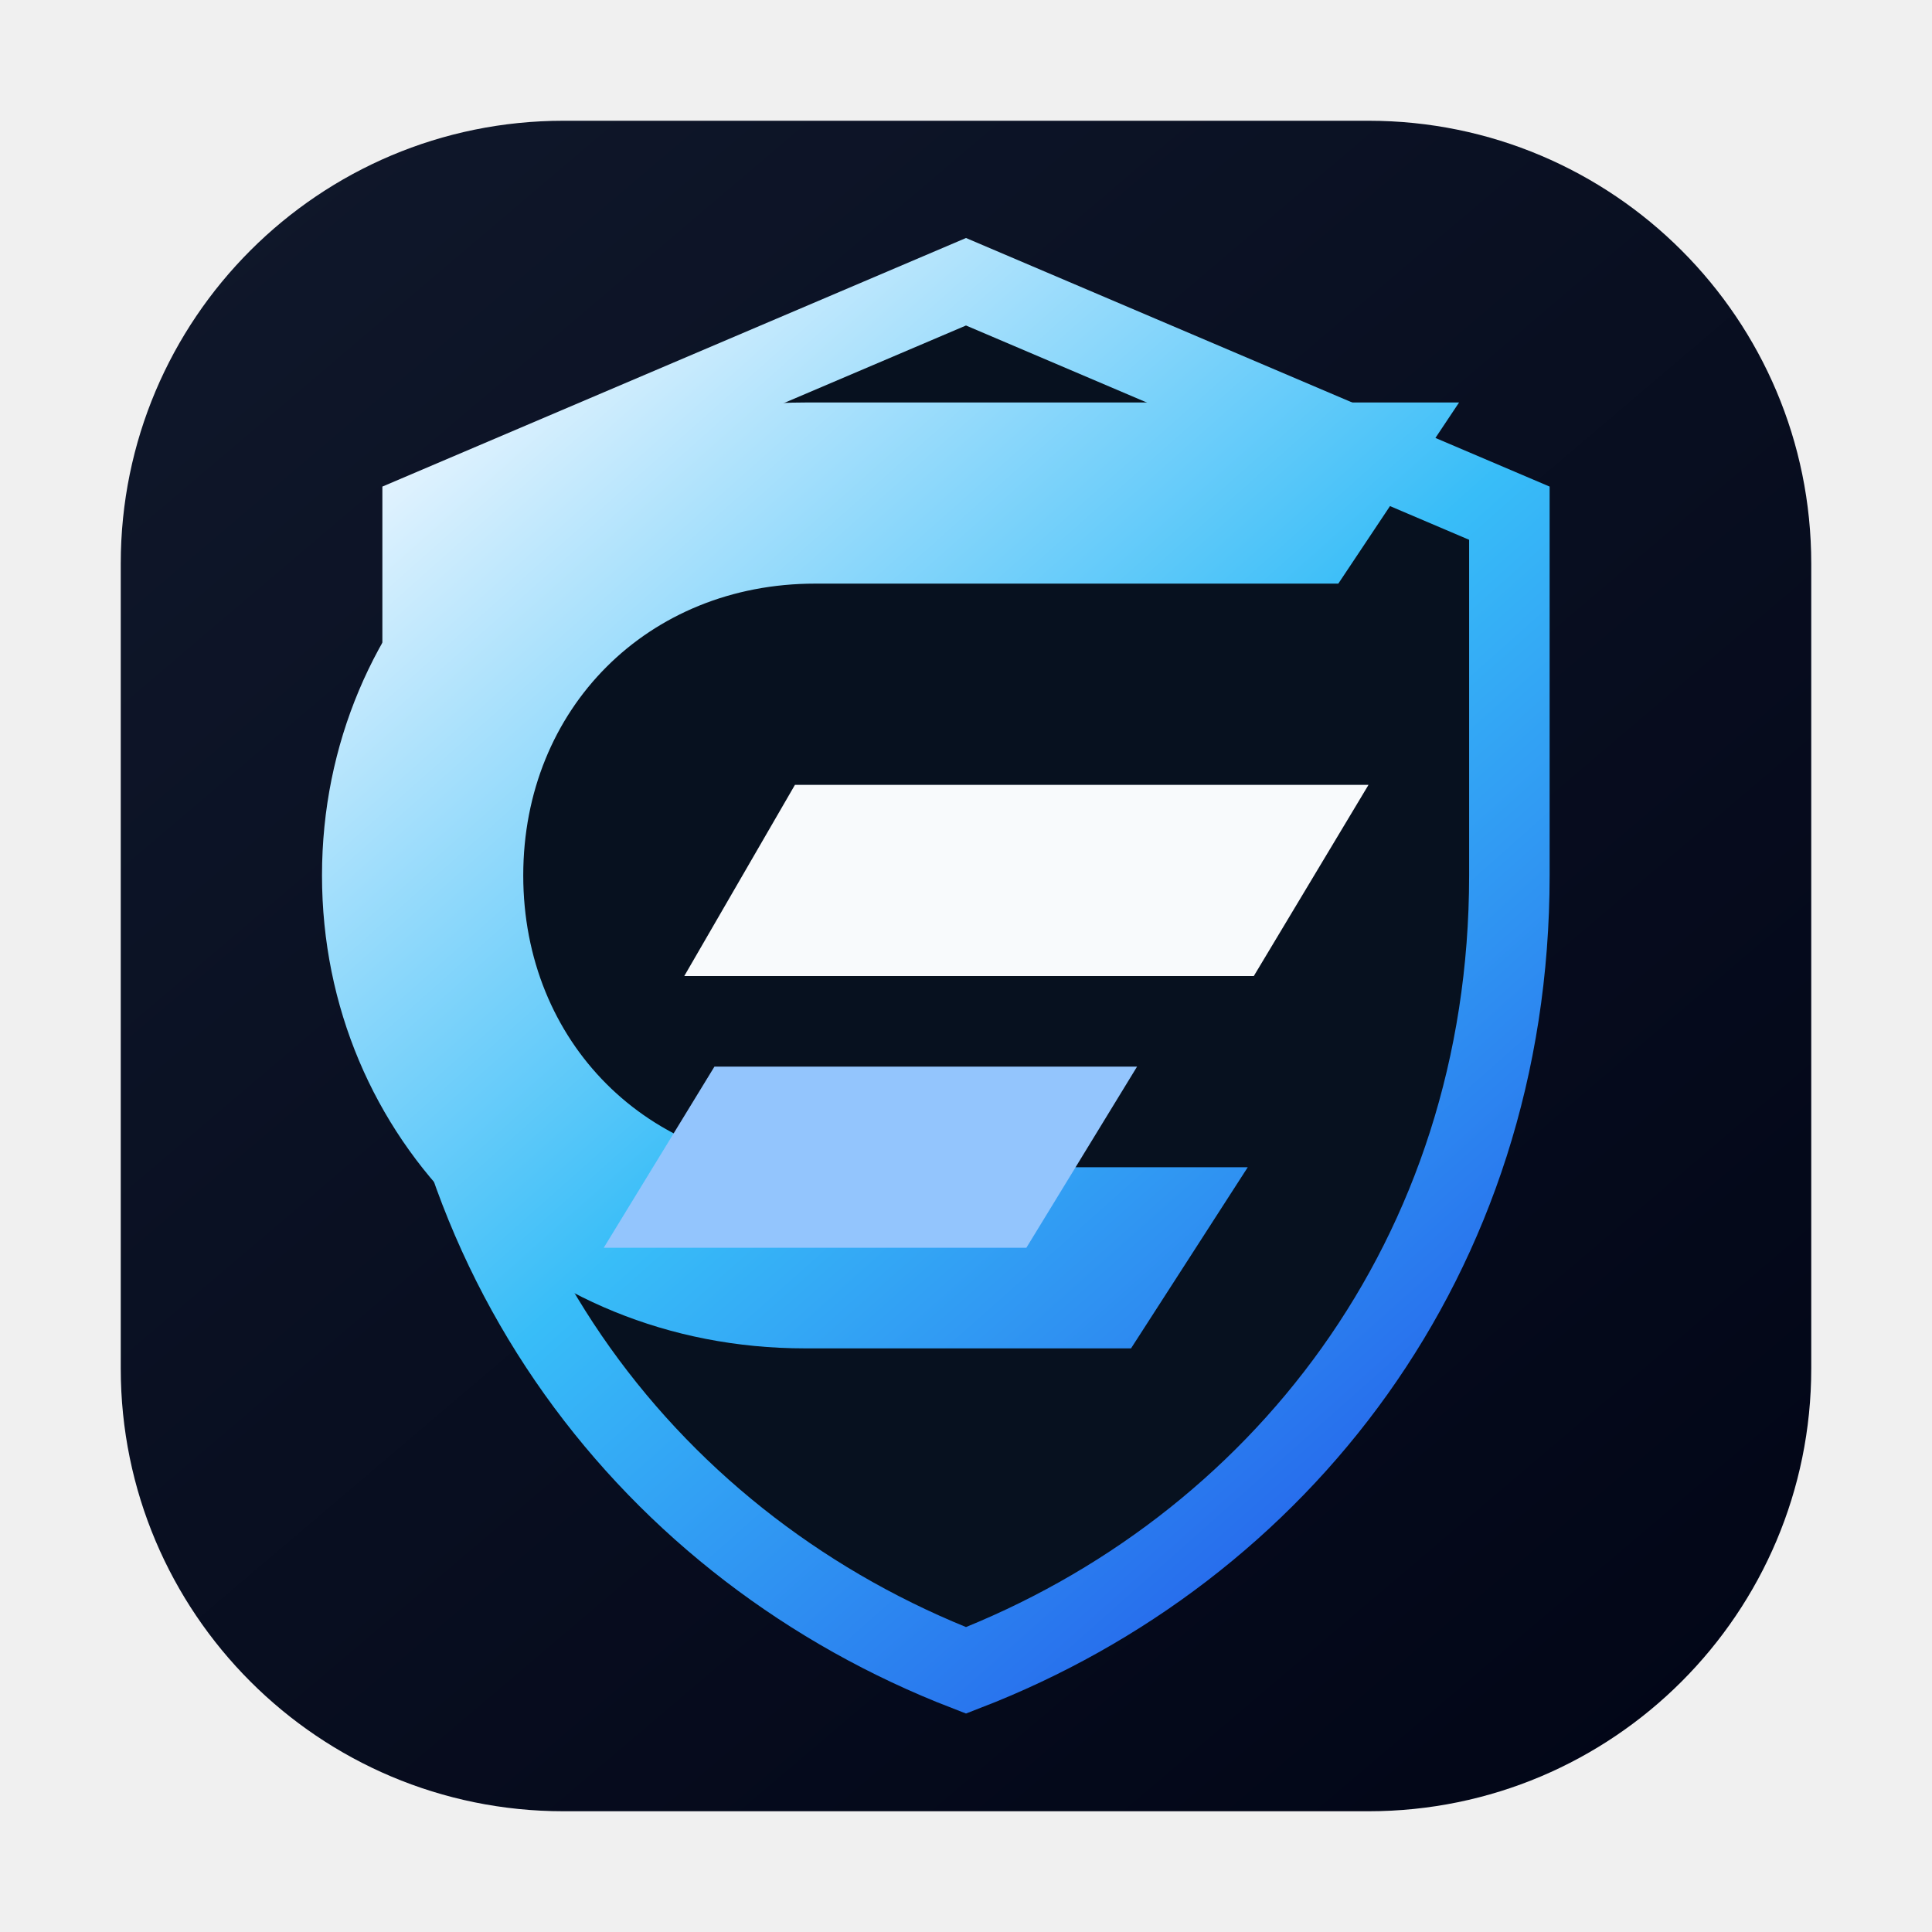
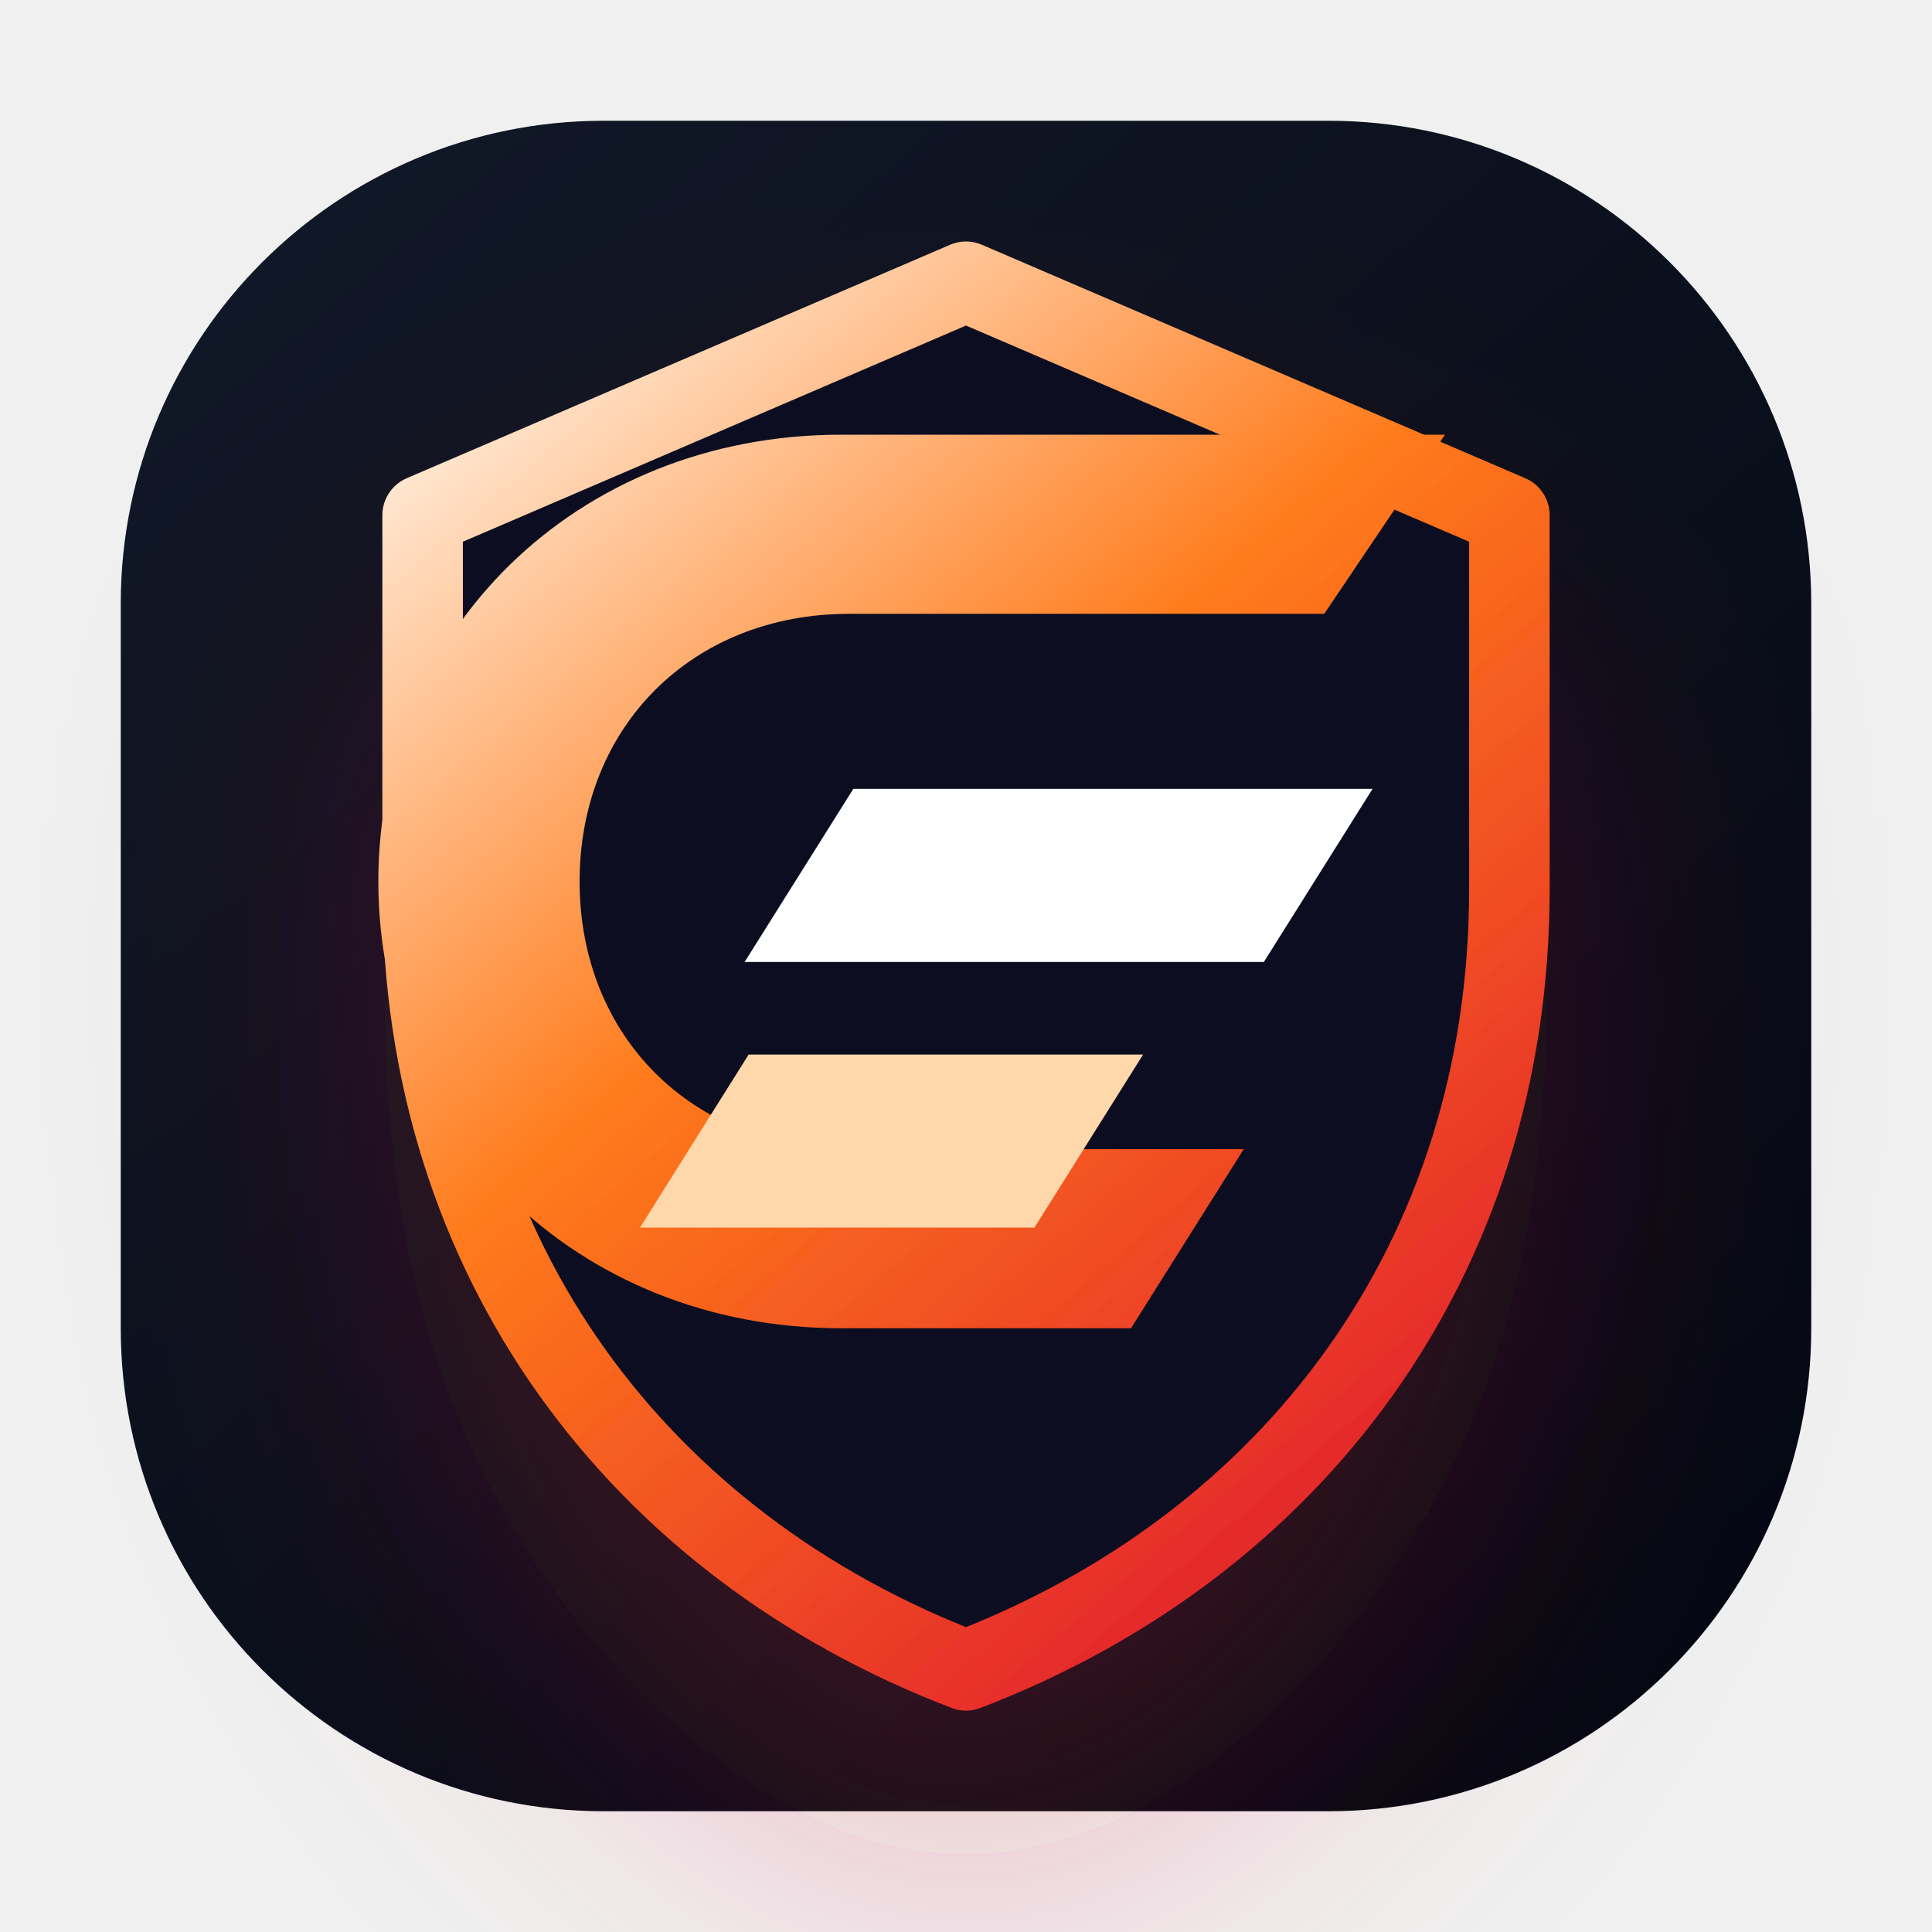
<svg xmlns="http://www.w3.org/2000/svg" width="96" height="96" viewBox="0 0 96 96" fill="none">
  <defs>
-     <linearGradient id="a" x1="14" y1="8" x2="82" y2="88" gradientUnits="userSpaceOnUse">
-       <stop stop-color="#0F172A" />
-       <stop offset="1" stop-color="#020617" />
+     <linearGradient id="cvBg" x1="12" y1="6" x2="84" y2="90" gradientUnits="userSpaceOnUse">
+       <stop stop-color="#111827" />
+       <stop offset="1" stop-color="#030712" />
    </linearGradient>
-     <linearGradient id="b" x1="24" y1="20" x2="72" y2="74" gradientUnits="userSpaceOnUse">
-       <stop stop-color="#E0F2FE" />
-       <stop offset=".5" stop-color="#38BDF8" />
-       <stop offset="1" stop-color="#2563EB" />
+     <linearGradient id="cvFire" x1="25" y1="19" x2="73" y2="75" gradientUnits="userSpaceOnUse">
+       <stop stop-color="#FFE7D1" />
+       <stop offset="0.42" stop-color="#FF7A1A" />
+       <stop offset="1" stop-color="#E11D2E" />
    </linearGradient>
+     <filter id="cvGlow" x="0" y="0" width="96" height="96" filterUnits="userSpaceOnUse">
+       <feDropShadow dx="0" dy="10" stdDeviation="8" flood-color="#E11D2E" flood-opacity="0.22" />
+     </filter>
  </defs>
-   <rect x="6" y="6" width="84" height="84" rx="22" fill="url(#a)" />
-   <path d="M48 14L75 25.5V43.5C75 62.5 63.5 77 48 83C32.5 77 21 62.5 21 43.5V25.5L48 14Z" fill="#07111F" stroke="url(#b)" stroke-width="4" />
-   <path d="M66.5 29H40.5C32.2 29 26 35.2 26 43.5C26 51.8 32.2 58 40.5 58H62L56.2 67H40C26.4 67 16 56.6 16 43.5C16 30.4 26.4 20 40 20H72.5L66.5 29Z" fill="url(#b)" />
-   <path d="M39.5 39H68L62.3 48.5H34L39.5 39Z" fill="#F8FAFC" />
-   <path d="M35.5 53H56.5L51 62H30L35.5 53Z" fill="#93C5FD" />
+   <rect x="6" y="6" width="84" height="84" rx="24" fill="url(#cvBg)" />
+   <g filter="url(#cvGlow)">
+     <path d="M48 14L75 25.6V44.2C75 62.6 64.2 76.8 48 83C31.8 76.8 21 62.6 21 44.2V25.6L48 14Z" fill="#0B1120" stroke="url(#cvFire)" stroke-width="4" stroke-linejoin="round" />
+     <path d="M65.8 30.5H42.2C34.4 30.5 28.8 36.1 28.8 43.8C28.8 51.5 34.4 57.1 42.2 57.1H61.8L56.2 66H41.8C28.6 66 18.8 56.2 18.8 43.8C18.8 31.4 28.6 21.6 41.8 21.6H71.8L65.8 30.5Z" fill="url(#cvFire)" />
+     <path d="M42.4 39.2H68.2L62.8 47.8H37L42.4 39.2Z" fill="#FFFFFF" />
+     <path d="M37.2 52.4H56.8L51.4 61H31.8L37.2 52.4Z" fill="#FED7AA" />
+   </g>
</svg>
